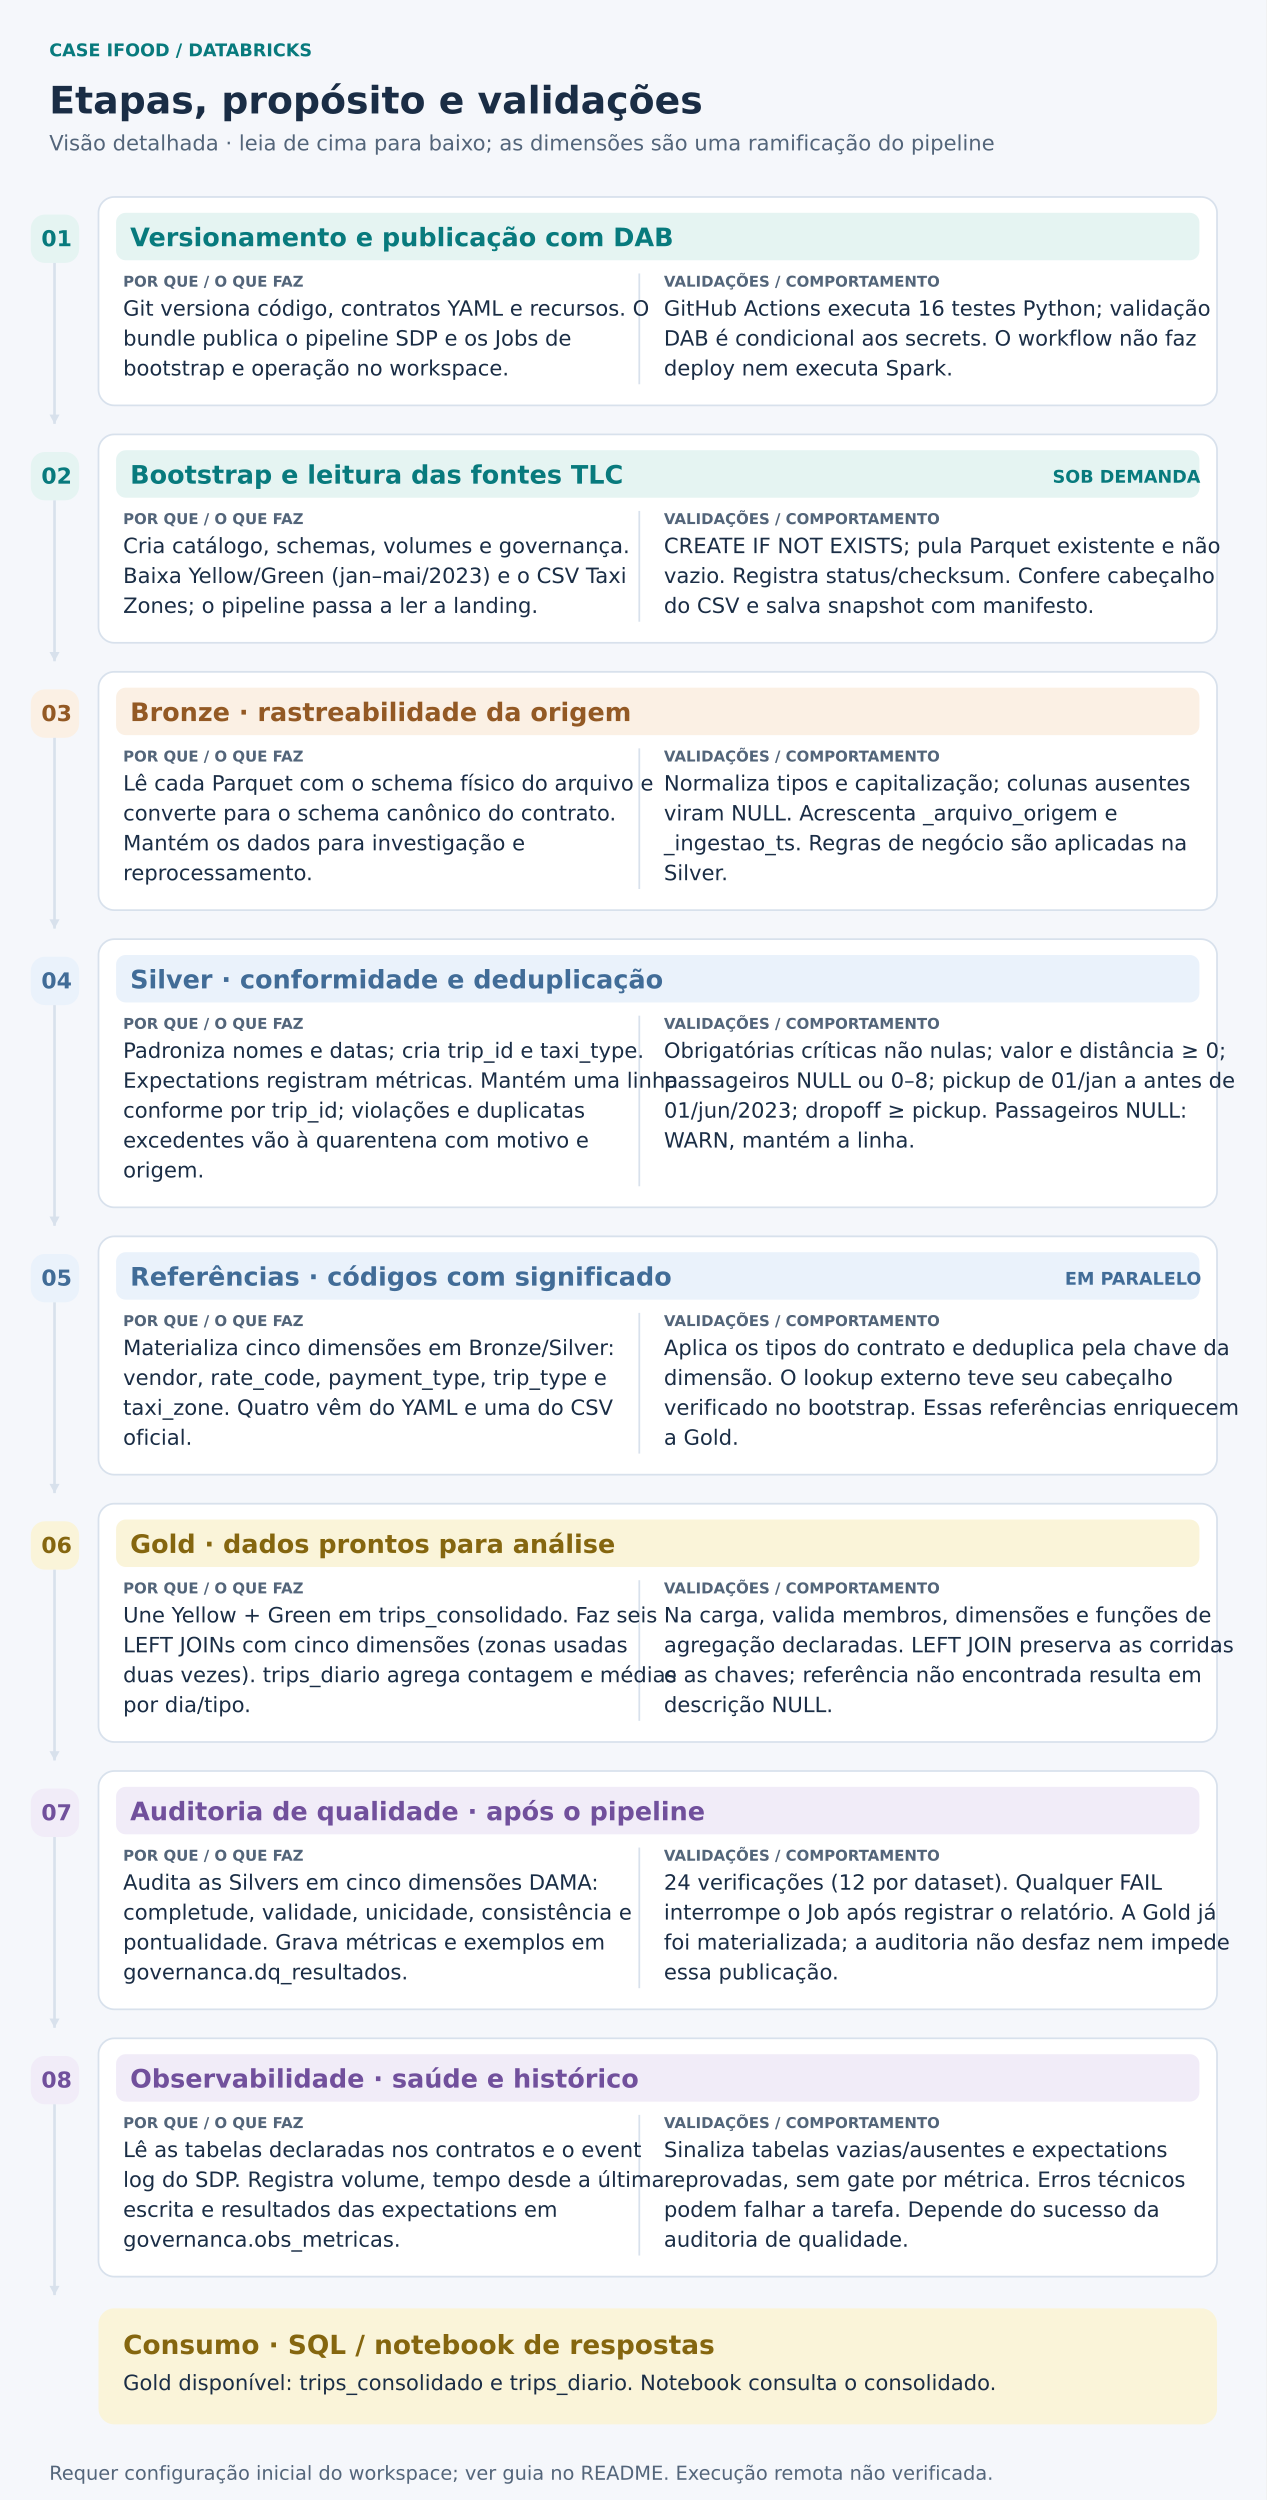
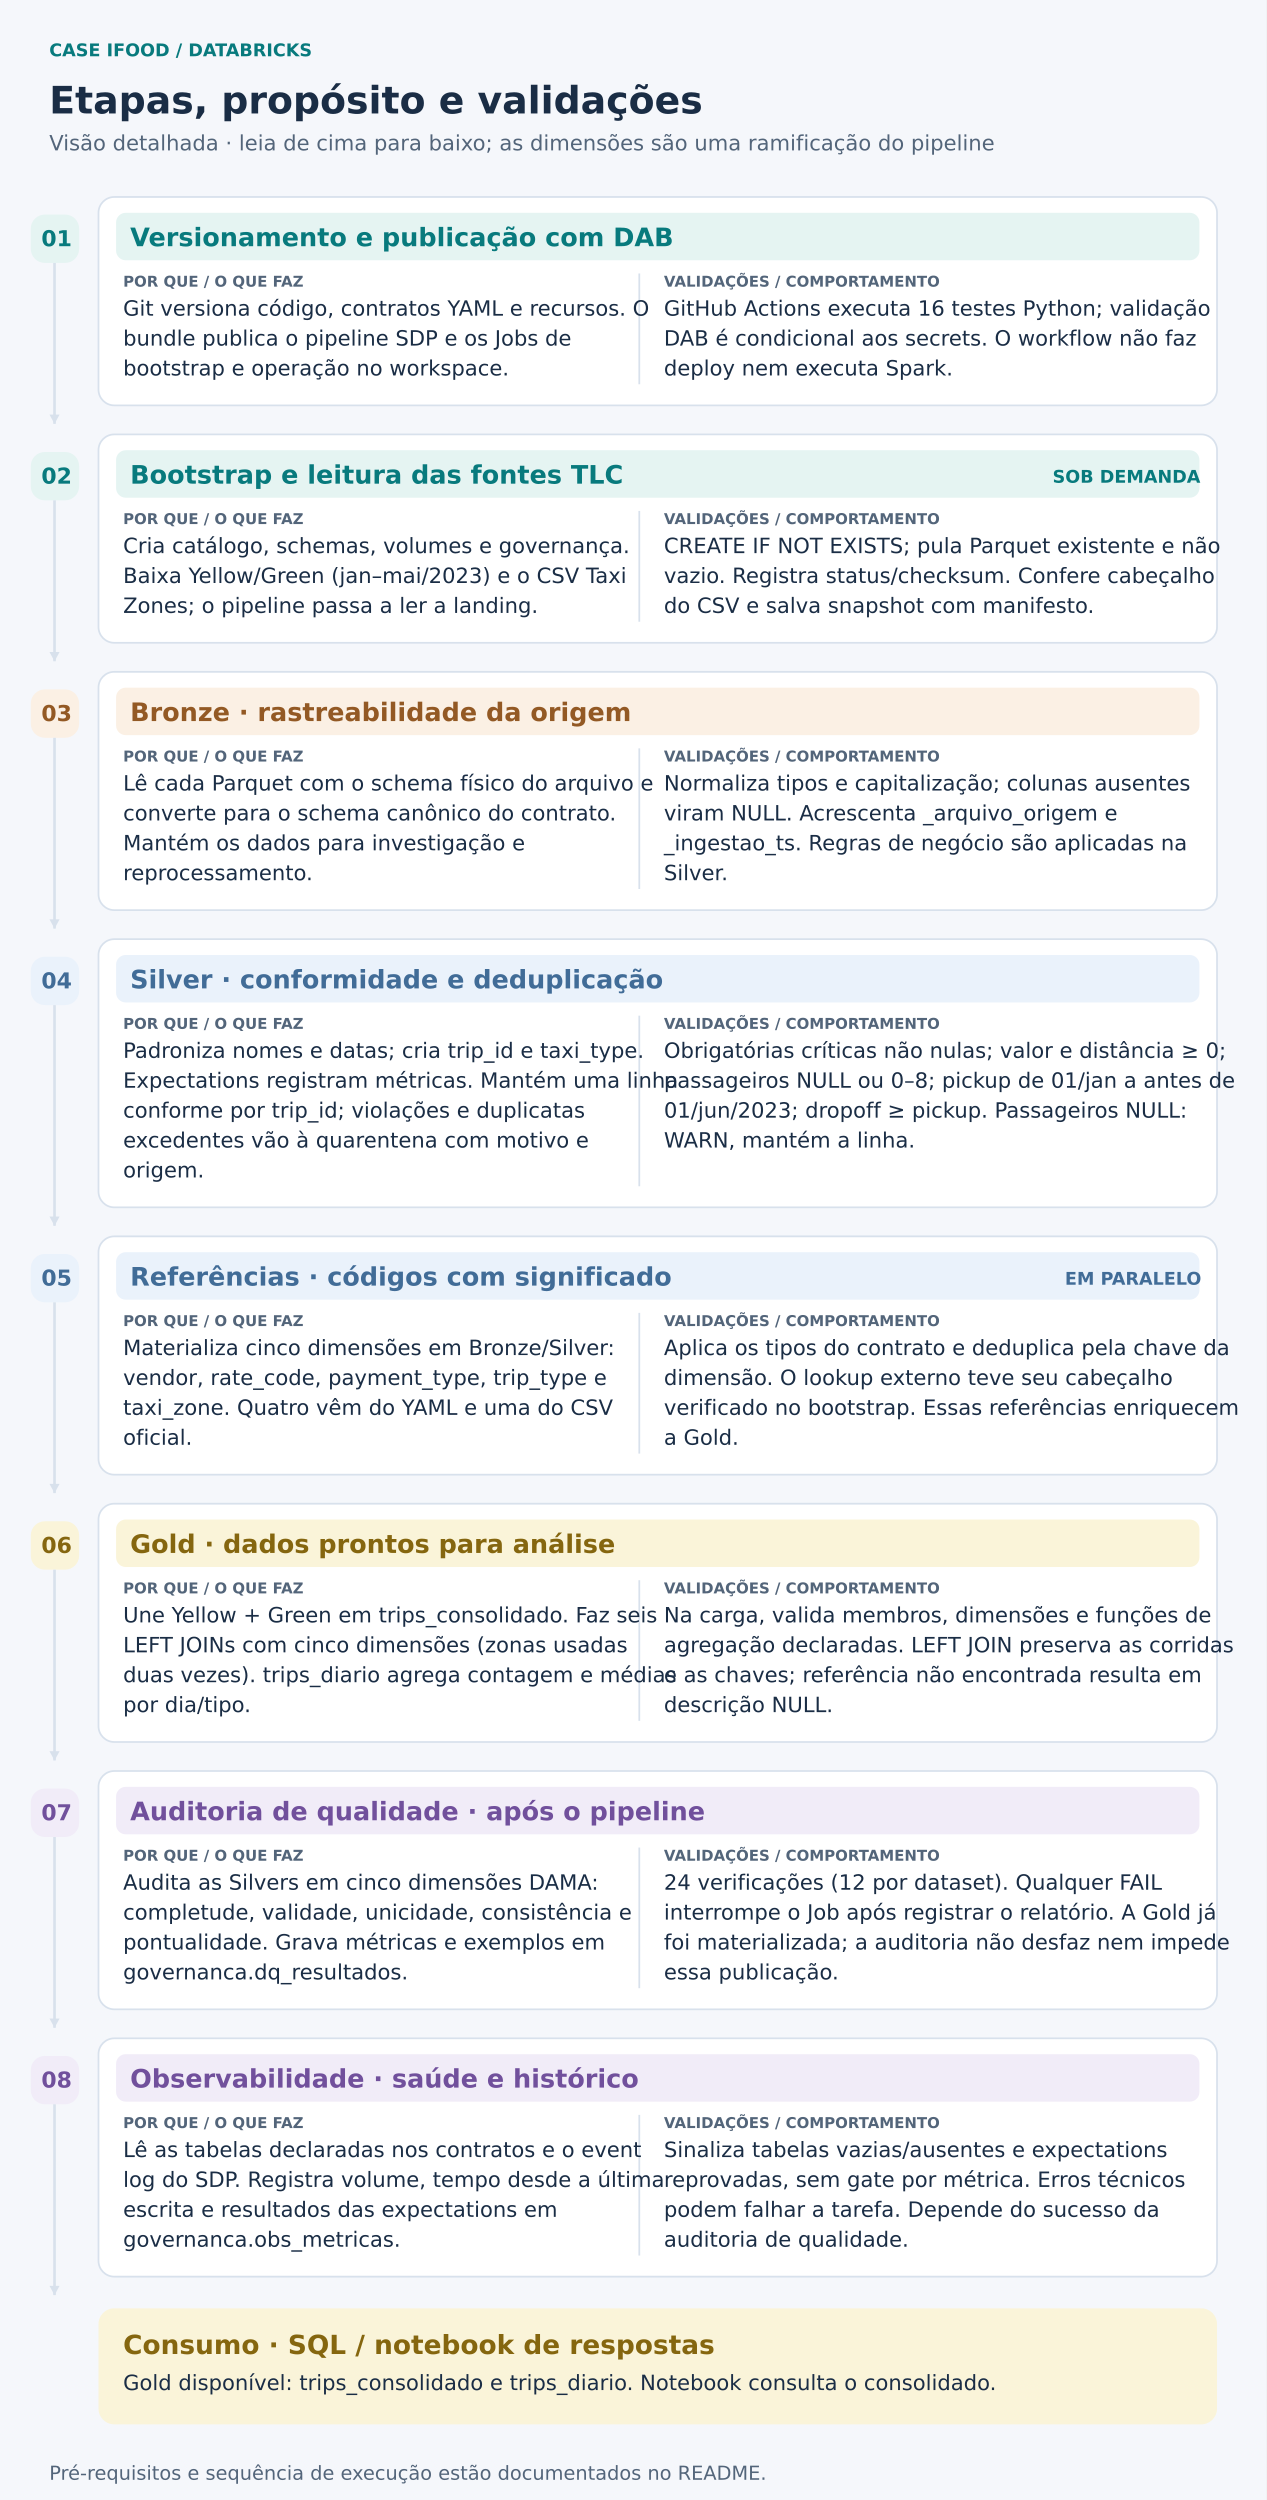
<svg xmlns="http://www.w3.org/2000/svg" width="1440" height="2843" viewBox="0 0 1440 2843" role="img" aria-labelledby="title desc">
  <rect width="100%" height="100%" fill="#F5F7FB" />
  <text x="56" y="64" font-family="Segoe UI, DejaVu Sans, sans-serif" font-size="20" font-weight="700" fill="#087A7D">CASE IFOOD  /  DATABRICKS</text>
  <text x="56" y="129" font-family="Segoe UI, DejaVu Sans, sans-serif" font-size="43" font-weight="700" fill="#1A2D45">Etapas, propósito e validações</text>
  <text x="56" y="171" font-family="Segoe UI, DejaVu Sans, sans-serif" font-size="24" font-weight="400" fill="#53657A">Visão detalhada · leia de cima para baixo; as dimensões são uma ramificação do pipeline</text>
  <rect x="112" y="224" width="1272" height="237" rx="18" fill="#FFFFFF" stroke="#D8E1EC" stroke-width="2" />
  <rect x="132" y="242" width="1232" height="54" rx="11" fill="#E5F4F2" stroke="none" stroke-width="2" />
  <text x="148" y="280" font-family="Segoe UI, DejaVu Sans, sans-serif" font-size="29" font-weight="700" fill="#087A7D">Versionamento e publicação com DAB</text>
  <text x="140" y="326" font-family="Segoe UI, DejaVu Sans, sans-serif" font-size="17" font-weight="700" fill="#53657A">POR QUE / O QUE FAZ</text>
  <text x="755" y="326" font-family="Segoe UI, DejaVu Sans, sans-serif" font-size="17" font-weight="700" fill="#53657A">VALIDAÇÕES / COMPORTAMENTO</text>
  <polyline points="727,311 727,437" fill="none" stroke="#D8E1EC" stroke-width="2" stroke-linejoin="round" />
  <text x="140" y="359" font-family="Segoe UI, DejaVu Sans, sans-serif" font-size="24" font-weight="400" fill="#1A2D45">Git versiona código, contratos YAML e recursos. O</text>
  <text x="140" y="393" font-family="Segoe UI, DejaVu Sans, sans-serif" font-size="24" font-weight="400" fill="#1A2D45">bundle publica o pipeline SDP e os Jobs de</text>
  <text x="140" y="427" font-family="Segoe UI, DejaVu Sans, sans-serif" font-size="24" font-weight="400" fill="#1A2D45">bootstrap e operação no workspace.</text>
  <text x="755" y="359" font-family="Segoe UI, DejaVu Sans, sans-serif" font-size="24" font-weight="400" fill="#1A2D45">GitHub Actions executa 16 testes Python; validação</text>
  <text x="755" y="393" font-family="Segoe UI, DejaVu Sans, sans-serif" font-size="24" font-weight="400" fill="#1A2D45">DAB é condicional aos secrets. O workflow não faz</text>
  <text x="755" y="427" font-family="Segoe UI, DejaVu Sans, sans-serif" font-size="24" font-weight="400" fill="#1A2D45">deploy nem executa Spark.</text>
  <rect x="35" y="244" width="55" height="55" rx="16" fill="#E5F4F2" stroke="none" stroke-width="2" />
  <text x="47" y="280" font-family="Segoe UI, DejaVu Sans, sans-serif" font-size="25" font-weight="700" fill="#087A7D">01</text>
  <polyline points="62,299 62,482" fill="none" stroke="#D8E1EC" stroke-width="3" stroke-linejoin="round" />
  <polygon points="62,482 56.247,471.469 67.753,471.469" fill="#D8E1EC" />
  <rect x="112" y="494" width="1272" height="237" rx="18" fill="#FFFFFF" stroke="#D8E1EC" stroke-width="2" />
  <rect x="132" y="512" width="1232" height="54" rx="11" fill="#E5F4F2" stroke="none" stroke-width="2" />
  <text x="148" y="550" font-family="Segoe UI, DejaVu Sans, sans-serif" font-size="29" font-weight="700" fill="#087A7D">Bootstrap e leitura das fontes TLC</text>
  <text x="1197.0" y="549" font-family="Segoe UI, DejaVu Sans, sans-serif" font-size="20" font-weight="700" fill="#087A7D">SOB DEMANDA</text>
  <text x="140" y="596" font-family="Segoe UI, DejaVu Sans, sans-serif" font-size="17" font-weight="700" fill="#53657A">POR QUE / O QUE FAZ</text>
  <text x="755" y="596" font-family="Segoe UI, DejaVu Sans, sans-serif" font-size="17" font-weight="700" fill="#53657A">VALIDAÇÕES / COMPORTAMENTO</text>
  <polyline points="727,581 727,707" fill="none" stroke="#D8E1EC" stroke-width="2" stroke-linejoin="round" />
  <text x="140" y="629" font-family="Segoe UI, DejaVu Sans, sans-serif" font-size="24" font-weight="400" fill="#1A2D45">Cria catálogo, schemas, volumes e governança.</text>
  <text x="140" y="663" font-family="Segoe UI, DejaVu Sans, sans-serif" font-size="24" font-weight="400" fill="#1A2D45">Baixa Yellow/Green (jan–mai/2023) e o CSV Taxi</text>
  <text x="140" y="697" font-family="Segoe UI, DejaVu Sans, sans-serif" font-size="24" font-weight="400" fill="#1A2D45">Zones; o pipeline passa a ler a landing.</text>
  <text x="755" y="629" font-family="Segoe UI, DejaVu Sans, sans-serif" font-size="24" font-weight="400" fill="#1A2D45">CREATE IF NOT EXISTS; pula Parquet existente e não</text>
  <text x="755" y="663" font-family="Segoe UI, DejaVu Sans, sans-serif" font-size="24" font-weight="400" fill="#1A2D45">vazio. Registra status/checksum. Confere cabeçalho</text>
  <text x="755" y="697" font-family="Segoe UI, DejaVu Sans, sans-serif" font-size="24" font-weight="400" fill="#1A2D45">do CSV e salva snapshot com manifesto.</text>
  <rect x="35" y="514" width="55" height="55" rx="16" fill="#E5F4F2" stroke="none" stroke-width="2" />
  <text x="47" y="550" font-family="Segoe UI, DejaVu Sans, sans-serif" font-size="25" font-weight="700" fill="#087A7D">02</text>
  <polyline points="62,569 62,752" fill="none" stroke="#D8E1EC" stroke-width="3" stroke-linejoin="round" />
  <polygon points="62,752 56.247,741.469 67.753,741.469" fill="#D8E1EC" />
  <rect x="112" y="764" width="1272" height="271" rx="18" fill="#FFFFFF" stroke="#D8E1EC" stroke-width="2" />
  <rect x="132" y="782" width="1232" height="54" rx="11" fill="#FBF0E4" stroke="none" stroke-width="2" />
  <text x="148" y="820" font-family="Segoe UI, DejaVu Sans, sans-serif" font-size="29" font-weight="700" fill="#935924">Bronze · rastreabilidade da origem</text>
  <text x="140" y="866" font-family="Segoe UI, DejaVu Sans, sans-serif" font-size="17" font-weight="700" fill="#53657A">POR QUE / O QUE FAZ</text>
  <text x="755" y="866" font-family="Segoe UI, DejaVu Sans, sans-serif" font-size="17" font-weight="700" fill="#53657A">VALIDAÇÕES / COMPORTAMENTO</text>
  <polyline points="727,851 727,1011" fill="none" stroke="#D8E1EC" stroke-width="2" stroke-linejoin="round" />
  <text x="140" y="899" font-family="Segoe UI, DejaVu Sans, sans-serif" font-size="24" font-weight="400" fill="#1A2D45">Lê cada Parquet com o schema físico do arquivo e</text>
  <text x="140" y="933" font-family="Segoe UI, DejaVu Sans, sans-serif" font-size="24" font-weight="400" fill="#1A2D45">converte para o schema canônico do contrato.</text>
  <text x="140" y="967" font-family="Segoe UI, DejaVu Sans, sans-serif" font-size="24" font-weight="400" fill="#1A2D45">Mantém os dados para investigação e</text>
  <text x="140" y="1001" font-family="Segoe UI, DejaVu Sans, sans-serif" font-size="24" font-weight="400" fill="#1A2D45">reprocessamento.</text>
  <text x="755" y="899" font-family="Segoe UI, DejaVu Sans, sans-serif" font-size="24" font-weight="400" fill="#1A2D45">Normaliza tipos e capitalização; colunas ausentes</text>
  <text x="755" y="933" font-family="Segoe UI, DejaVu Sans, sans-serif" font-size="24" font-weight="400" fill="#1A2D45">viram NULL. Acrescenta _arquivo_origem e</text>
  <text x="755" y="967" font-family="Segoe UI, DejaVu Sans, sans-serif" font-size="24" font-weight="400" fill="#1A2D45">_ingestao_ts. Regras de negócio são aplicadas na</text>
  <text x="755" y="1001" font-family="Segoe UI, DejaVu Sans, sans-serif" font-size="24" font-weight="400" fill="#1A2D45">Silver.</text>
  <rect x="35" y="784" width="55" height="55" rx="16" fill="#FBF0E4" stroke="none" stroke-width="2" />
  <text x="47" y="820" font-family="Segoe UI, DejaVu Sans, sans-serif" font-size="25" font-weight="700" fill="#935924">03</text>
  <polyline points="62,839 62,1056" fill="none" stroke="#D8E1EC" stroke-width="3" stroke-linejoin="round" />
  <polygon points="62,1056 56.247,1045.469 67.753,1045.469" fill="#D8E1EC" />
  <rect x="112" y="1068" width="1272" height="305" rx="18" fill="#FFFFFF" stroke="#D8E1EC" stroke-width="2" />
  <rect x="132" y="1086" width="1232" height="54" rx="11" fill="#EAF2FB" stroke="none" stroke-width="2" />
  <text x="148" y="1124" font-family="Segoe UI, DejaVu Sans, sans-serif" font-size="29" font-weight="700" fill="#416C97">Silver · conformidade e deduplicação</text>
  <text x="140" y="1170" font-family="Segoe UI, DejaVu Sans, sans-serif" font-size="17" font-weight="700" fill="#53657A">POR QUE / O QUE FAZ</text>
  <text x="755" y="1170" font-family="Segoe UI, DejaVu Sans, sans-serif" font-size="17" font-weight="700" fill="#53657A">VALIDAÇÕES / COMPORTAMENTO</text>
  <polyline points="727,1155 727,1349" fill="none" stroke="#D8E1EC" stroke-width="2" stroke-linejoin="round" />
  <text x="140" y="1203" font-family="Segoe UI, DejaVu Sans, sans-serif" font-size="24" font-weight="400" fill="#1A2D45">Padroniza nomes e datas; cria trip_id e taxi_type.</text>
  <text x="140" y="1237" font-family="Segoe UI, DejaVu Sans, sans-serif" font-size="24" font-weight="400" fill="#1A2D45">Expectations registram métricas. Mantém uma linha</text>
  <text x="140" y="1271" font-family="Segoe UI, DejaVu Sans, sans-serif" font-size="24" font-weight="400" fill="#1A2D45">conforme por trip_id; violações e duplicatas</text>
  <text x="140" y="1305" font-family="Segoe UI, DejaVu Sans, sans-serif" font-size="24" font-weight="400" fill="#1A2D45">excedentes vão à quarentena com motivo e</text>
  <text x="140" y="1339" font-family="Segoe UI, DejaVu Sans, sans-serif" font-size="24" font-weight="400" fill="#1A2D45">origem.</text>
  <text x="755" y="1203" font-family="Segoe UI, DejaVu Sans, sans-serif" font-size="24" font-weight="400" fill="#1A2D45">Obrigatórias críticas não nulas; valor e distância ≥ 0;</text>
  <text x="755" y="1237" font-family="Segoe UI, DejaVu Sans, sans-serif" font-size="24" font-weight="400" fill="#1A2D45">passageiros NULL ou 0–8; pickup de 01/jan a antes de</text>
  <text x="755" y="1271" font-family="Segoe UI, DejaVu Sans, sans-serif" font-size="24" font-weight="400" fill="#1A2D45">01/jun/2023; dropoff ≥ pickup. Passageiros NULL:</text>
  <text x="755" y="1305" font-family="Segoe UI, DejaVu Sans, sans-serif" font-size="24" font-weight="400" fill="#1A2D45">WARN, mantém a linha.</text>
  <rect x="35" y="1088" width="55" height="55" rx="16" fill="#EAF2FB" stroke="none" stroke-width="2" />
  <text x="47" y="1124" font-family="Segoe UI, DejaVu Sans, sans-serif" font-size="25" font-weight="700" fill="#416C97">04</text>
  <polyline points="62,1143 62,1394" fill="none" stroke="#D8E1EC" stroke-width="3" stroke-linejoin="round" />
  <polygon points="62,1394 56.247,1383.469 67.753,1383.469" fill="#D8E1EC" />
  <rect x="112" y="1406" width="1272" height="271" rx="18" fill="#FFFFFF" stroke="#D8E1EC" stroke-width="2" />
  <rect x="132" y="1424" width="1232" height="54" rx="11" fill="#EAF2FB" stroke="none" stroke-width="2" />
  <text x="148" y="1462" font-family="Segoe UI, DejaVu Sans, sans-serif" font-size="29" font-weight="700" fill="#416C97">Referências · códigos com significado</text>
  <text x="1211.016" y="1461" font-family="Segoe UI, DejaVu Sans, sans-serif" font-size="20" font-weight="700" fill="#416C97">EM PARALELO</text>
  <text x="140" y="1508" font-family="Segoe UI, DejaVu Sans, sans-serif" font-size="17" font-weight="700" fill="#53657A">POR QUE / O QUE FAZ</text>
  <text x="755" y="1508" font-family="Segoe UI, DejaVu Sans, sans-serif" font-size="17" font-weight="700" fill="#53657A">VALIDAÇÕES / COMPORTAMENTO</text>
  <polyline points="727,1493 727,1653" fill="none" stroke="#D8E1EC" stroke-width="2" stroke-linejoin="round" />
  <text x="140" y="1541" font-family="Segoe UI, DejaVu Sans, sans-serif" font-size="24" font-weight="400" fill="#1A2D45">Materializa cinco dimensões em Bronze/Silver:</text>
  <text x="140" y="1575" font-family="Segoe UI, DejaVu Sans, sans-serif" font-size="24" font-weight="400" fill="#1A2D45">vendor, rate_code, payment_type, trip_type e</text>
  <text x="140" y="1609" font-family="Segoe UI, DejaVu Sans, sans-serif" font-size="24" font-weight="400" fill="#1A2D45">taxi_zone. Quatro vêm do YAML e uma do CSV</text>
  <text x="140" y="1643" font-family="Segoe UI, DejaVu Sans, sans-serif" font-size="24" font-weight="400" fill="#1A2D45">oficial.</text>
  <text x="755" y="1541" font-family="Segoe UI, DejaVu Sans, sans-serif" font-size="24" font-weight="400" fill="#1A2D45">Aplica os tipos do contrato e deduplica pela chave da</text>
  <text x="755" y="1575" font-family="Segoe UI, DejaVu Sans, sans-serif" font-size="24" font-weight="400" fill="#1A2D45">dimensão. O lookup externo teve seu cabeçalho</text>
  <text x="755" y="1609" font-family="Segoe UI, DejaVu Sans, sans-serif" font-size="24" font-weight="400" fill="#1A2D45">verificado no bootstrap. Essas referências enriquecem</text>
  <text x="755" y="1643" font-family="Segoe UI, DejaVu Sans, sans-serif" font-size="24" font-weight="400" fill="#1A2D45">a Gold.</text>
  <rect x="35" y="1426" width="55" height="55" rx="16" fill="#EAF2FB" stroke="none" stroke-width="2" />
  <text x="47" y="1462" font-family="Segoe UI, DejaVu Sans, sans-serif" font-size="25" font-weight="700" fill="#416C97">05</text>
  <polyline points="62,1481 62,1698" fill="none" stroke="#D8E1EC" stroke-width="3" stroke-linejoin="round" />
  <polygon points="62,1698 56.247,1687.469 67.753,1687.469" fill="#D8E1EC" />
  <rect x="112" y="1710" width="1272" height="271" rx="18" fill="#FFFFFF" stroke="#D8E1EC" stroke-width="2" />
  <rect x="132" y="1728" width="1232" height="54" rx="11" fill="#FAF4D9" stroke="none" stroke-width="2" />
  <text x="148" y="1766" font-family="Segoe UI, DejaVu Sans, sans-serif" font-size="29" font-weight="700" fill="#85660F">Gold · dados prontos para análise</text>
  <text x="140" y="1812" font-family="Segoe UI, DejaVu Sans, sans-serif" font-size="17" font-weight="700" fill="#53657A">POR QUE / O QUE FAZ</text>
  <text x="755" y="1812" font-family="Segoe UI, DejaVu Sans, sans-serif" font-size="17" font-weight="700" fill="#53657A">VALIDAÇÕES / COMPORTAMENTO</text>
  <polyline points="727,1797 727,1957" fill="none" stroke="#D8E1EC" stroke-width="2" stroke-linejoin="round" />
  <text x="140" y="1845" font-family="Segoe UI, DejaVu Sans, sans-serif" font-size="24" font-weight="400" fill="#1A2D45">Une Yellow + Green em trips_consolidado. Faz seis</text>
  <text x="140" y="1879" font-family="Segoe UI, DejaVu Sans, sans-serif" font-size="24" font-weight="400" fill="#1A2D45">LEFT JOINs com cinco dimensões (zonas usadas</text>
  <text x="140" y="1913" font-family="Segoe UI, DejaVu Sans, sans-serif" font-size="24" font-weight="400" fill="#1A2D45">duas vezes). trips_diario agrega contagem e médias</text>
  <text x="140" y="1947" font-family="Segoe UI, DejaVu Sans, sans-serif" font-size="24" font-weight="400" fill="#1A2D45">por dia/tipo.</text>
  <text x="755" y="1845" font-family="Segoe UI, DejaVu Sans, sans-serif" font-size="24" font-weight="400" fill="#1A2D45">Na carga, valida membros, dimensões e funções de</text>
  <text x="755" y="1879" font-family="Segoe UI, DejaVu Sans, sans-serif" font-size="24" font-weight="400" fill="#1A2D45">agregação declaradas. LEFT JOIN preserva as corridas</text>
  <text x="755" y="1913" font-family="Segoe UI, DejaVu Sans, sans-serif" font-size="24" font-weight="400" fill="#1A2D45">e as chaves; referência não encontrada resulta em</text>
  <text x="755" y="1947" font-family="Segoe UI, DejaVu Sans, sans-serif" font-size="24" font-weight="400" fill="#1A2D45">descrição NULL.</text>
  <rect x="35" y="1730" width="55" height="55" rx="16" fill="#FAF4D9" stroke="none" stroke-width="2" />
  <text x="47" y="1766" font-family="Segoe UI, DejaVu Sans, sans-serif" font-size="25" font-weight="700" fill="#85660F">06</text>
  <polyline points="62,1785 62,2002" fill="none" stroke="#D8E1EC" stroke-width="3" stroke-linejoin="round" />
  <polygon points="62,2002 56.247,1991.469 67.753,1991.469" fill="#D8E1EC" />
  <rect x="112" y="2014" width="1272" height="271" rx="18" fill="#FFFFFF" stroke="#D8E1EC" stroke-width="2" />
  <rect x="132" y="2032" width="1232" height="54" rx="11" fill="#F1ECF8" stroke="none" stroke-width="2" />
  <text x="148" y="2070" font-family="Segoe UI, DejaVu Sans, sans-serif" font-size="29" font-weight="700" fill="#71509C">Auditoria de qualidade · após o pipeline</text>
  <text x="140" y="2116" font-family="Segoe UI, DejaVu Sans, sans-serif" font-size="17" font-weight="700" fill="#53657A">POR QUE / O QUE FAZ</text>
  <text x="755" y="2116" font-family="Segoe UI, DejaVu Sans, sans-serif" font-size="17" font-weight="700" fill="#53657A">VALIDAÇÕES / COMPORTAMENTO</text>
  <polyline points="727,2101 727,2261" fill="none" stroke="#D8E1EC" stroke-width="2" stroke-linejoin="round" />
  <text x="140" y="2149" font-family="Segoe UI, DejaVu Sans, sans-serif" font-size="24" font-weight="400" fill="#1A2D45">Audita as Silvers em cinco dimensões DAMA:</text>
  <text x="140" y="2183" font-family="Segoe UI, DejaVu Sans, sans-serif" font-size="24" font-weight="400" fill="#1A2D45">completude, validade, unicidade, consistência e</text>
  <text x="140" y="2217" font-family="Segoe UI, DejaVu Sans, sans-serif" font-size="24" font-weight="400" fill="#1A2D45">pontualidade. Grava métricas e exemplos em</text>
  <text x="140" y="2251" font-family="Segoe UI, DejaVu Sans, sans-serif" font-size="24" font-weight="400" fill="#1A2D45">governanca.dq_resultados.</text>
  <text x="755" y="2149" font-family="Segoe UI, DejaVu Sans, sans-serif" font-size="24" font-weight="400" fill="#1A2D45">24 verificações (12 por dataset). Qualquer FAIL</text>
  <text x="755" y="2183" font-family="Segoe UI, DejaVu Sans, sans-serif" font-size="24" font-weight="400" fill="#1A2D45">interrompe o Job após registrar o relatório. A Gold já</text>
  <text x="755" y="2217" font-family="Segoe UI, DejaVu Sans, sans-serif" font-size="24" font-weight="400" fill="#1A2D45">foi materializada; a auditoria não desfaz nem impede</text>
  <text x="755" y="2251" font-family="Segoe UI, DejaVu Sans, sans-serif" font-size="24" font-weight="400" fill="#1A2D45">essa publicação.</text>
  <rect x="35" y="2034" width="55" height="55" rx="16" fill="#F1ECF8" stroke="none" stroke-width="2" />
  <text x="47" y="2070" font-family="Segoe UI, DejaVu Sans, sans-serif" font-size="25" font-weight="700" fill="#71509C">07</text>
  <polyline points="62,2089 62,2306" fill="none" stroke="#D8E1EC" stroke-width="3" stroke-linejoin="round" />
  <polygon points="62,2306 56.247,2295.469 67.753,2295.469" fill="#D8E1EC" />
  <rect x="112" y="2318" width="1272" height="271" rx="18" fill="#FFFFFF" stroke="#D8E1EC" stroke-width="2" />
  <rect x="132" y="2336" width="1232" height="54" rx="11" fill="#F1ECF8" stroke="none" stroke-width="2" />
  <text x="148" y="2374" font-family="Segoe UI, DejaVu Sans, sans-serif" font-size="29" font-weight="700" fill="#71509C">Observabilidade · saúde e histórico</text>
  <text x="140" y="2420" font-family="Segoe UI, DejaVu Sans, sans-serif" font-size="17" font-weight="700" fill="#53657A">POR QUE / O QUE FAZ</text>
  <text x="755" y="2420" font-family="Segoe UI, DejaVu Sans, sans-serif" font-size="17" font-weight="700" fill="#53657A">VALIDAÇÕES / COMPORTAMENTO</text>
  <polyline points="727,2405 727,2565" fill="none" stroke="#D8E1EC" stroke-width="2" stroke-linejoin="round" />
  <text x="140" y="2453" font-family="Segoe UI, DejaVu Sans, sans-serif" font-size="24" font-weight="400" fill="#1A2D45">Lê as tabelas declaradas nos contratos e o event</text>
  <text x="140" y="2487" font-family="Segoe UI, DejaVu Sans, sans-serif" font-size="24" font-weight="400" fill="#1A2D45">log do SDP. Registra volume, tempo desde a última</text>
  <text x="140" y="2521" font-family="Segoe UI, DejaVu Sans, sans-serif" font-size="24" font-weight="400" fill="#1A2D45">escrita e resultados das expectations em</text>
  <text x="140" y="2555" font-family="Segoe UI, DejaVu Sans, sans-serif" font-size="24" font-weight="400" fill="#1A2D45">governanca.obs_metricas.</text>
  <text x="755" y="2453" font-family="Segoe UI, DejaVu Sans, sans-serif" font-size="24" font-weight="400" fill="#1A2D45">Sinaliza tabelas vazias/ausentes e expectations</text>
  <text x="755" y="2487" font-family="Segoe UI, DejaVu Sans, sans-serif" font-size="24" font-weight="400" fill="#1A2D45">reprovadas, sem gate por métrica. Erros técnicos</text>
  <text x="755" y="2521" font-family="Segoe UI, DejaVu Sans, sans-serif" font-size="24" font-weight="400" fill="#1A2D45">podem falhar a tarefa. Depende do sucesso da</text>
  <text x="755" y="2555" font-family="Segoe UI, DejaVu Sans, sans-serif" font-size="24" font-weight="400" fill="#1A2D45">auditoria de qualidade.</text>
  <rect x="35" y="2338" width="55" height="55" rx="16" fill="#F1ECF8" stroke="none" stroke-width="2" />
  <text x="47" y="2374" font-family="Segoe UI, DejaVu Sans, sans-serif" font-size="25" font-weight="700" fill="#71509C">08</text>
  <polyline points="62,2393 62,2610" fill="none" stroke="#D8E1EC" stroke-width="3" stroke-linejoin="round" />
  <polygon points="62,2610 56.247,2599.469 67.753,2599.469" fill="#D8E1EC" />
  <rect x="112" y="2625" width="1272" height="132" rx="18" fill="#FAF4D9" stroke="none" stroke-width="2" />
  <text x="140" y="2677" font-family="Segoe UI, DejaVu Sans, sans-serif" font-size="30" font-weight="700" fill="#85660F">Consumo · SQL / notebook de respostas</text>
  <text x="140" y="2718" font-family="Segoe UI, DejaVu Sans, sans-serif" font-size="24" font-weight="400" fill="#1A2D45">Gold disponível: trips_consolidado e trips_diario. Notebook consulta o consolidado.</text>
-   <text x="56" y="2820" font-family="Segoe UI, DejaVu Sans, sans-serif" font-size="22" font-weight="400" fill="#53657A">Requer configuração inicial do workspace; ver guia no README. Execução remota não verificada.</text>
+   <text x="56" y="2820" font-family="Segoe UI, DejaVu Sans, sans-serif" font-size="22" font-weight="400" fill="#53657A">Pré-requisitos e sequência de execução estão documentados no README.</text>
</svg>
